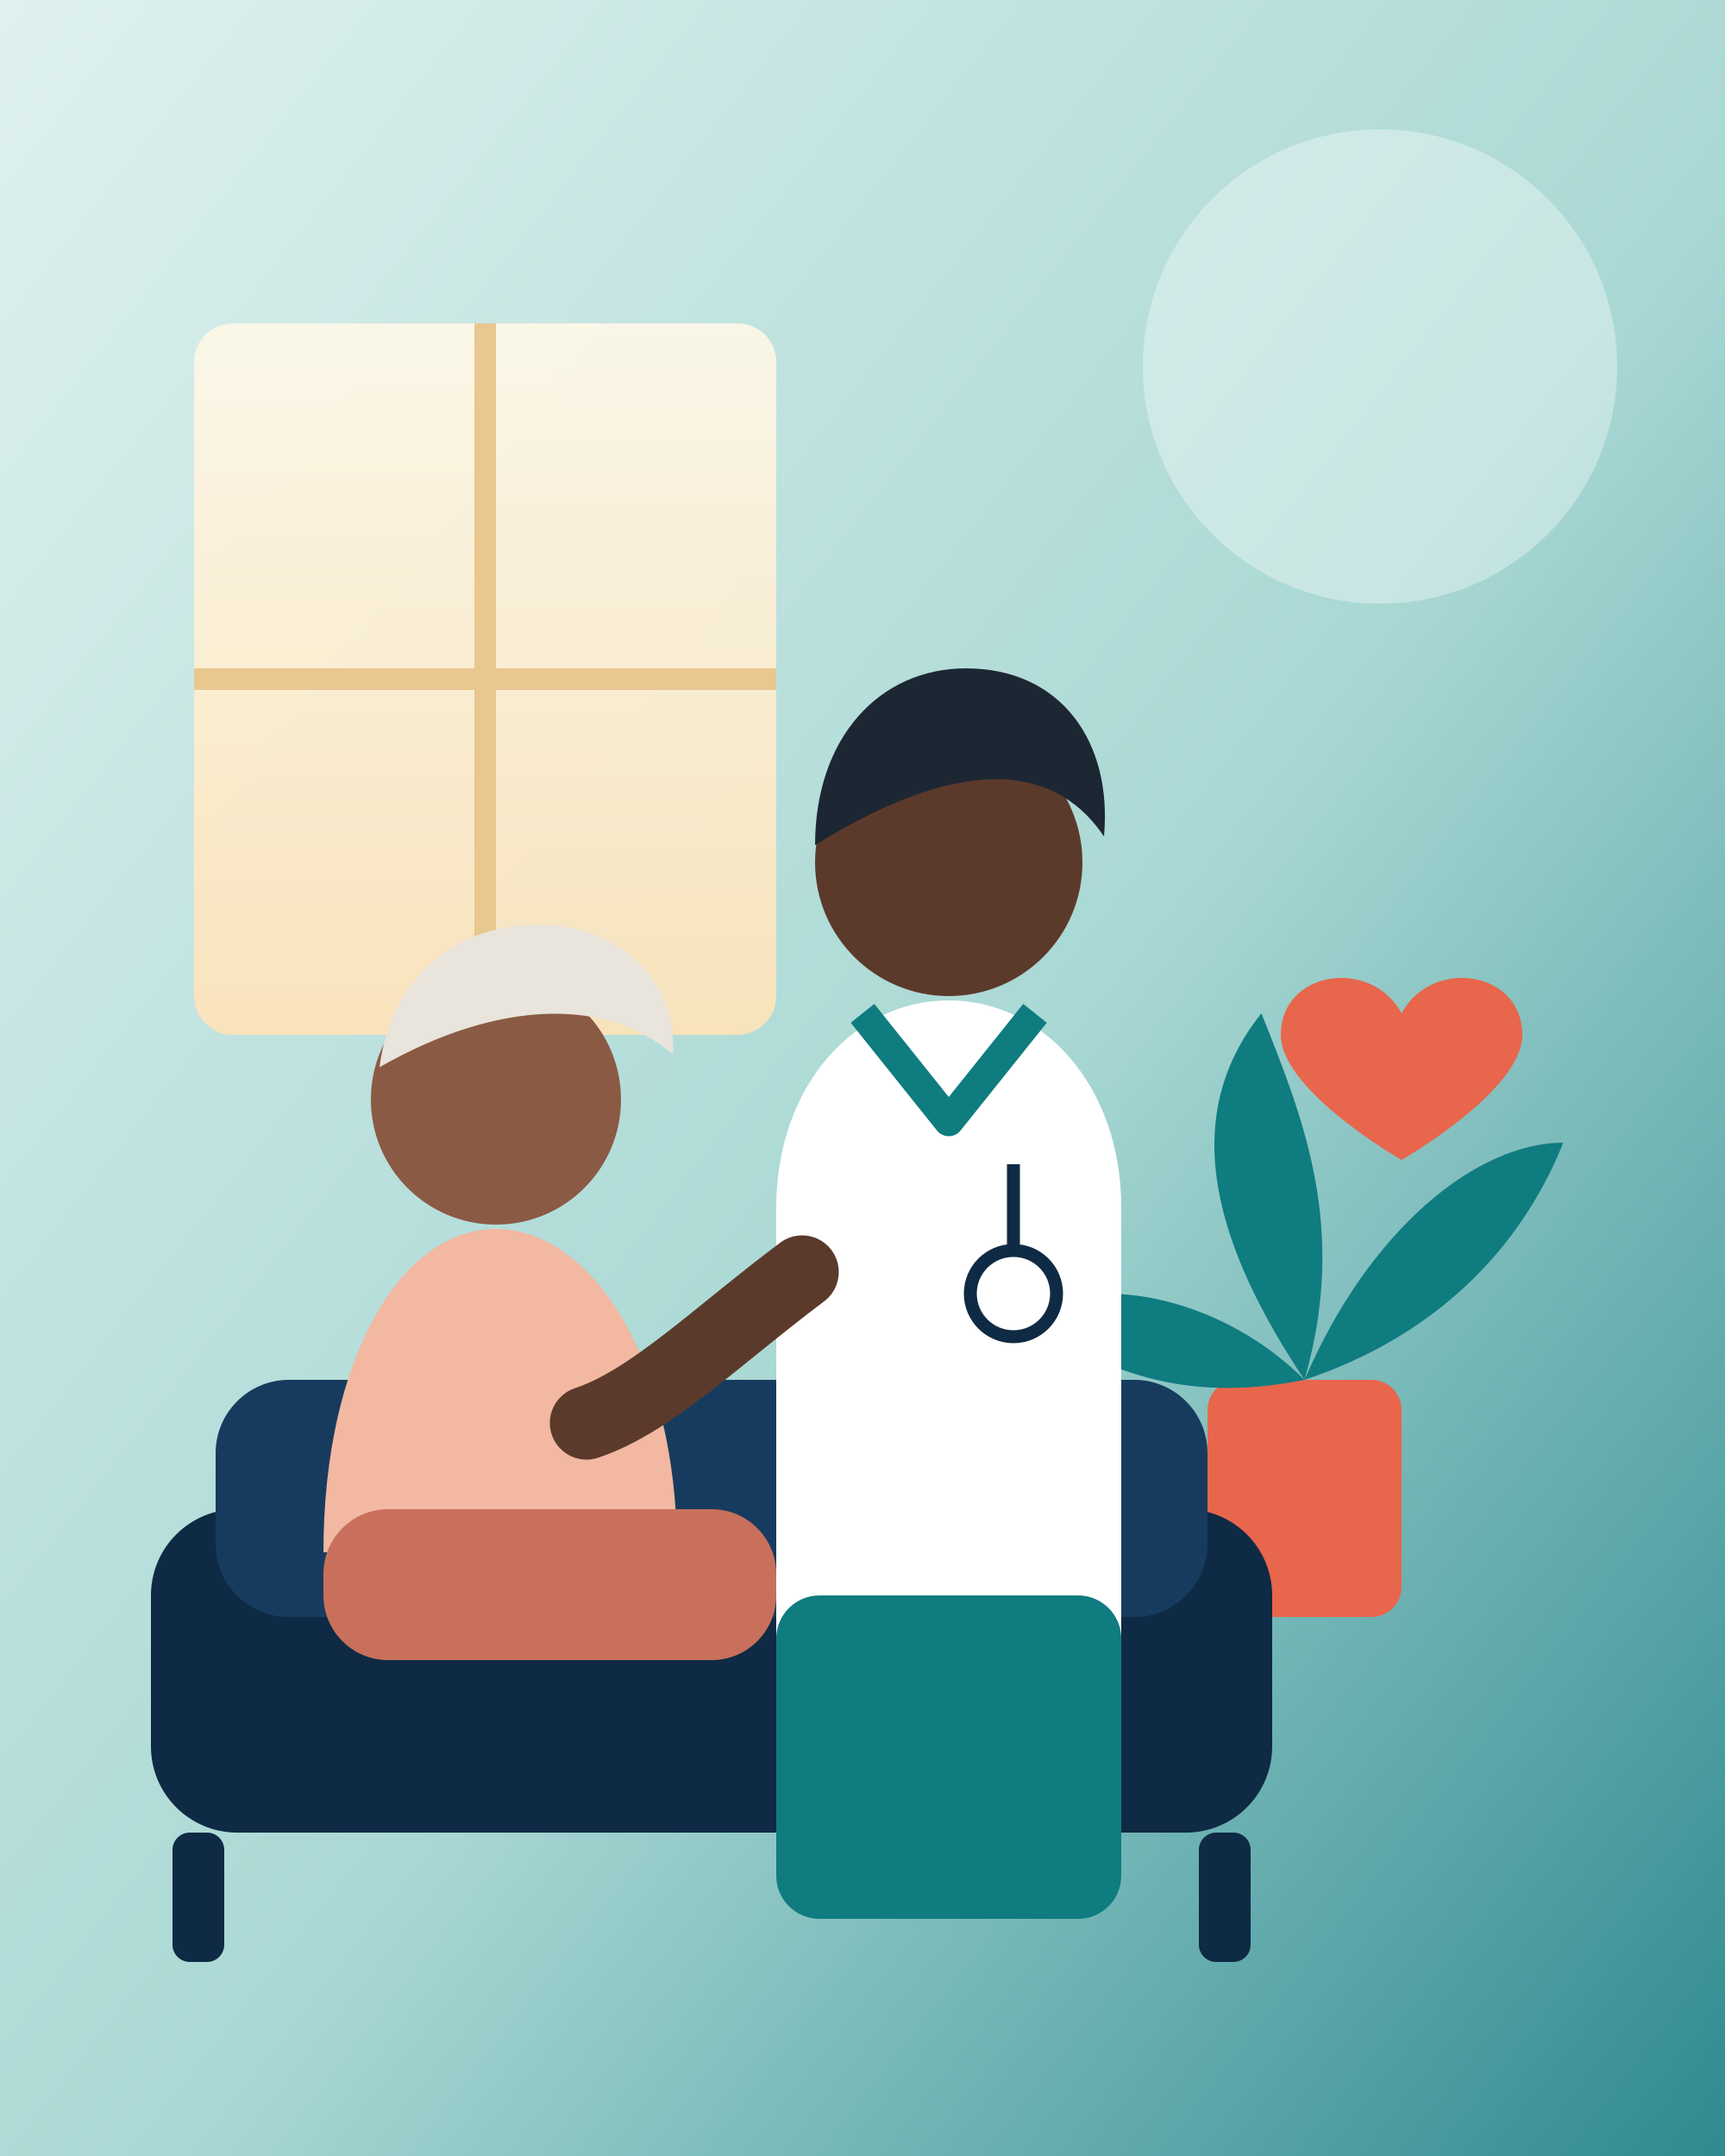
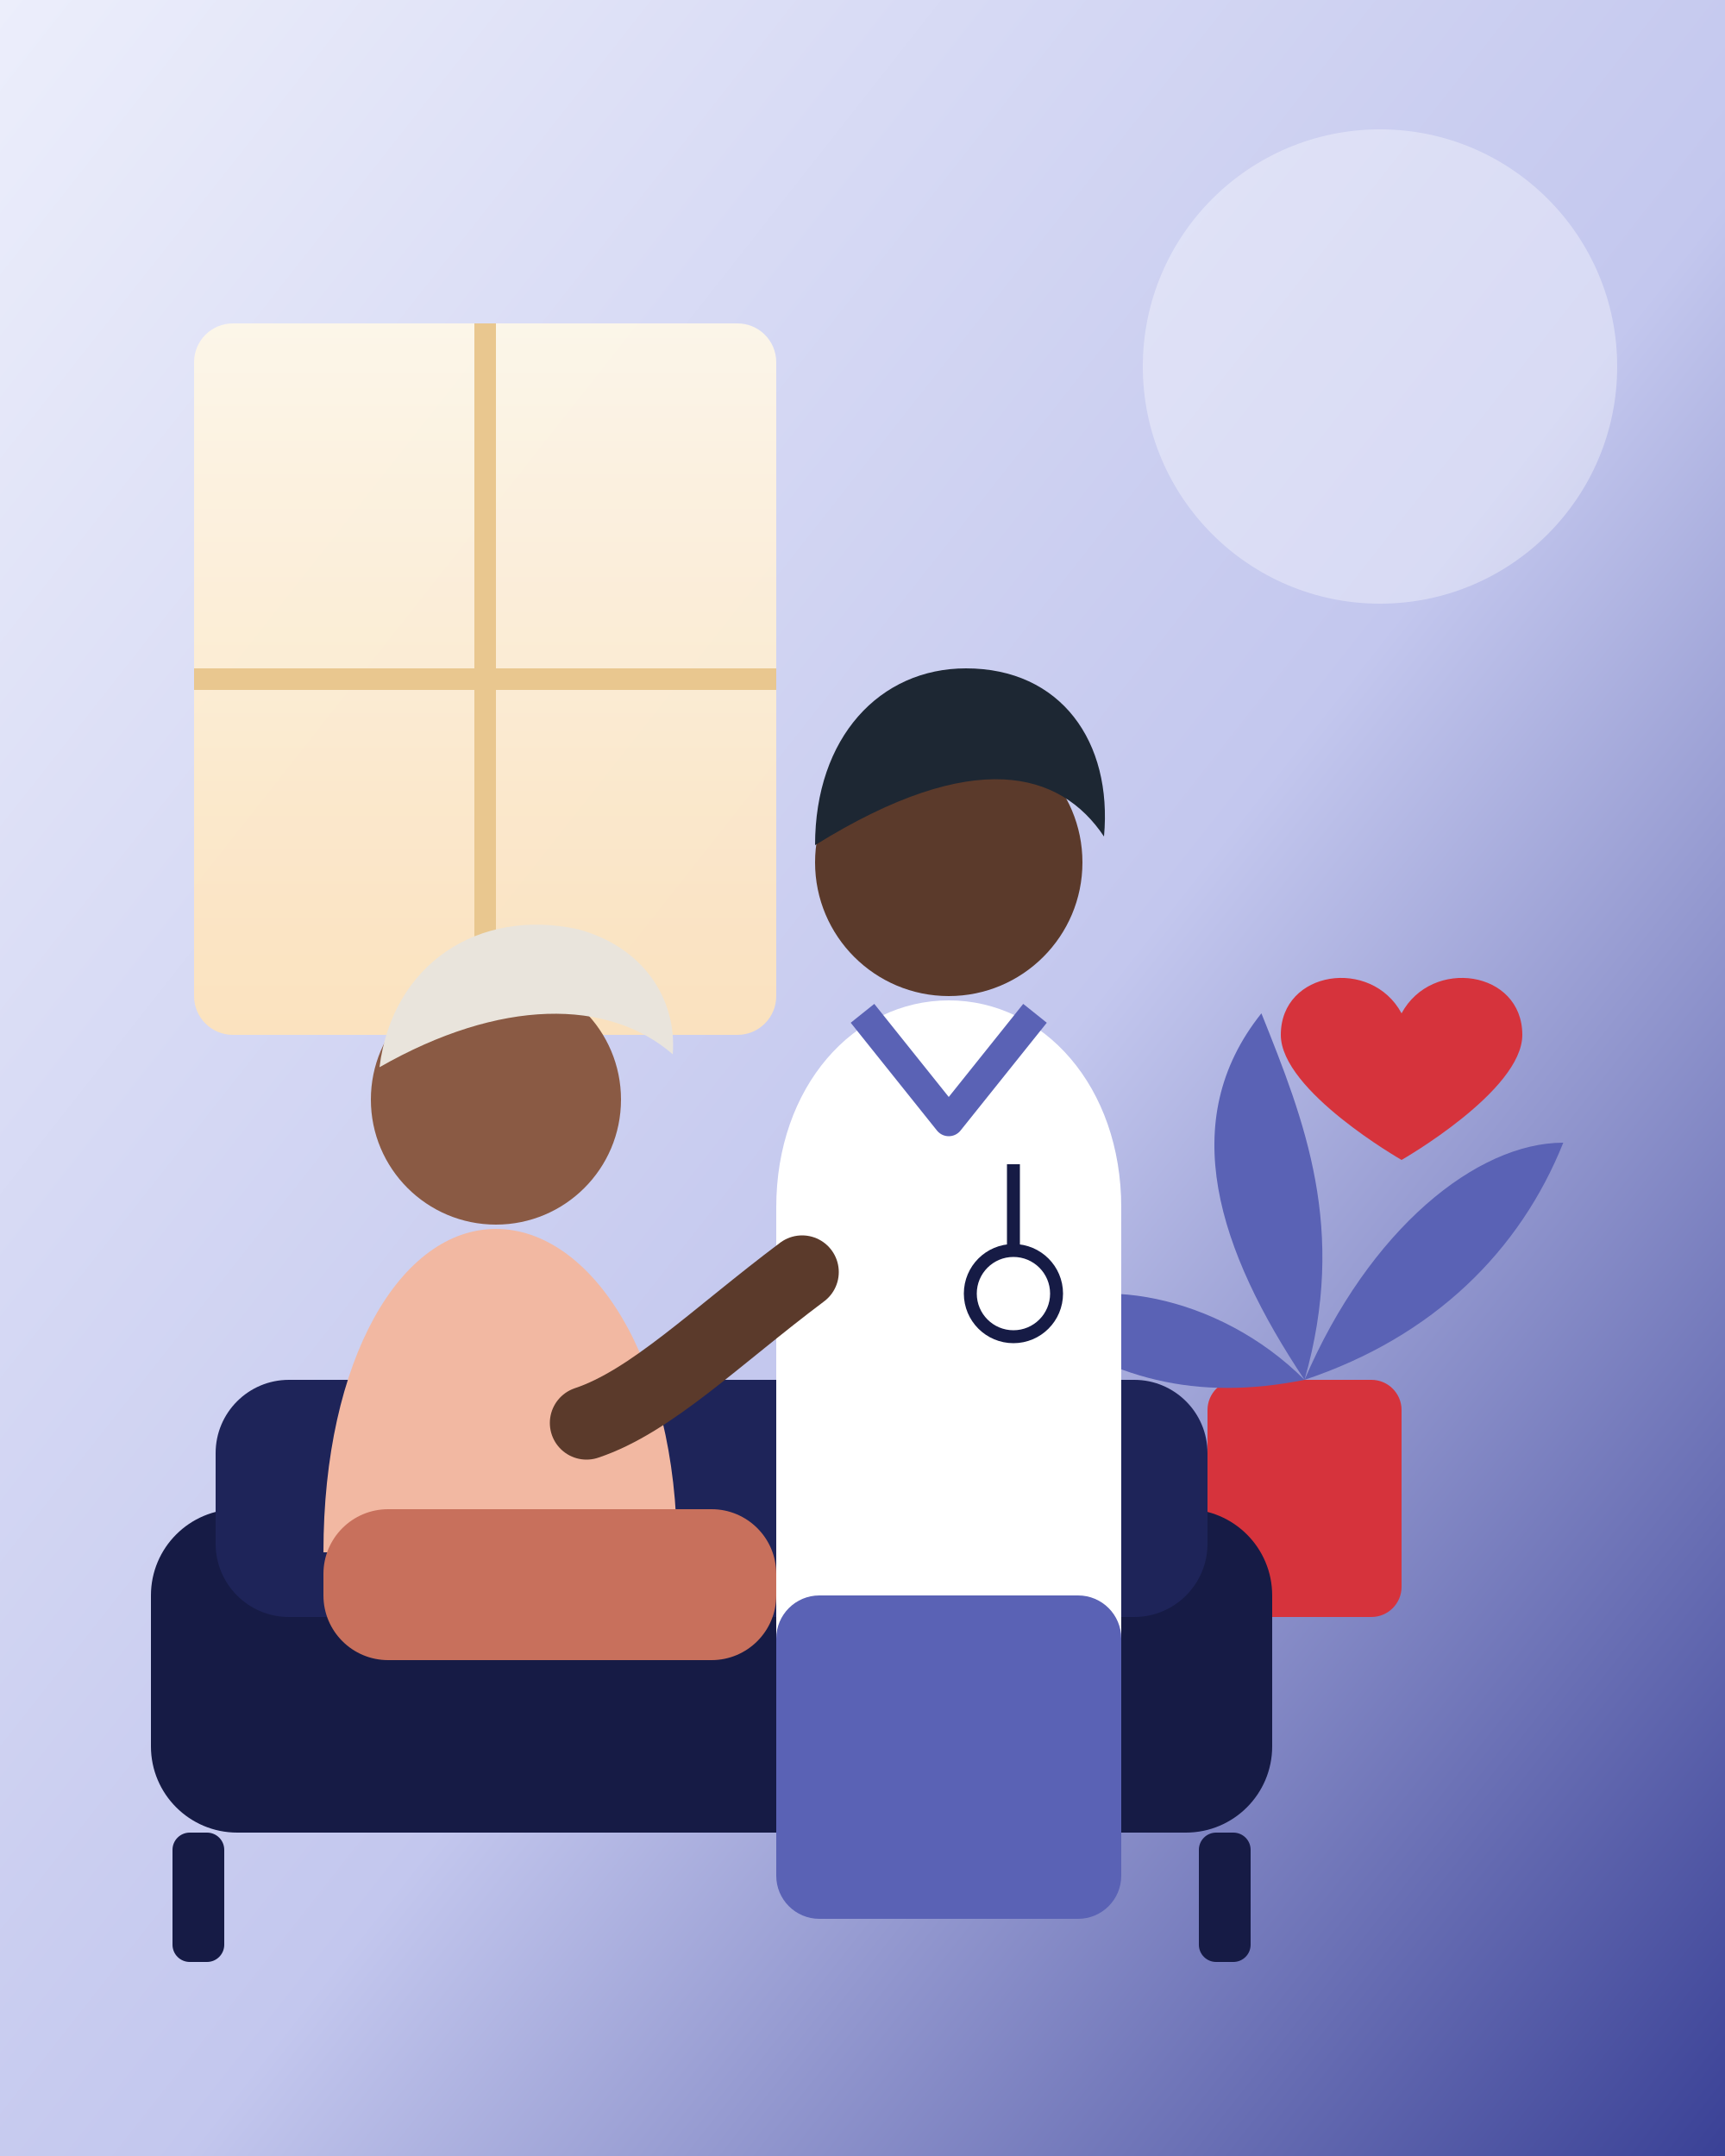
<svg xmlns="http://www.w3.org/2000/svg" viewBox="0 0 800 1000" role="img" aria-label="Illustration of a caregiver supporting a patient at home">
  <defs>
    <linearGradient id="bg" x1="0" y1="0" x2="1" y2="1">
-       <stop offset="0" stop-color="#dff1ef" />
-       <stop offset=".55" stop-color="#a9d8d4" />
-       <stop offset="1" stop-color="#2f8a90" />
+       <stop offset="0" stop-color="#eceefb" />
+       <stop offset=".55" stop-color="#c3c7ee" />
+       <stop offset="1" stop-color="#3a4196" />
    </linearGradient>
    <linearGradient id="win" x1="0" y1="0" x2="0" y2="1">
      <stop offset="0" stop-color="#fff8e8" />
      <stop offset="1" stop-color="#ffe3b8" />
    </linearGradient>
  </defs>
  <rect width="800" height="1000" fill="url(#bg)" />
  <circle cx="640" cy="170" r="110" fill="#fff" opacity=".35" />
  <rect x="90" y="150" width="270" height="330" rx="18" fill="url(#win)" opacity=".9" />
  <path d="M225 150v330M90 315h270" stroke="#e9c78f" stroke-width="10" />
-   <rect x="560" y="640" width="90" height="110" rx="14" fill="#e8664c" />
-   <path d="M605 640c-40-60-60-120-20-170 20 50 40 100 20 170zM605 640c30-70 80-110 120-110-20 50-60 90-120 110zM605 640c-40-40-100-50-130-30 40 30 80 40 130 30z" fill="#0f7c80" />
-   <rect x="70" y="700" width="520" height="150" rx="40" fill="#0f2a44" />
-   <rect x="100" y="640" width="460" height="110" rx="34" fill="#173b5e" />
-   <rect x="80" y="850" width="24" height="60" rx="8" fill="#0f2a44" />
-   <rect x="556" y="850" width="24" height="60" rx="8" fill="#0f2a44" />
+   <rect x="560" y="640" width="90" height="110" rx="14" fill="#d6333c" />
+   <path d="M605 640c-40-60-60-120-20-170 20 50 40 100 20 170zM605 640c30-70 80-110 120-110-20 50-60 90-120 110zM605 640c-40-40-100-50-130-30 40 30 80 40 130 30z" fill="#5a62b5" />
+   <rect x="70" y="700" width="520" height="150" rx="40" fill="#161b45" />
+   <rect x="100" y="640" width="460" height="110" rx="34" fill="#1e2459" />
+   <rect x="80" y="850" width="24" height="60" rx="8" fill="#161b45" />
+   <rect x="556" y="850" width="24" height="60" rx="8" fill="#161b45" />
  <circle cx="230" cy="510" r="58" fill="#8a5a44" />
  <path d="M176 495c6-48 46-74 92-64 30 8 46 32 44 58-30-26-80-26-136 6z" fill="#e9e4dc" />
  <path d="M150 720c0-90 36-150 80-150s84 60 84 150z" fill="#f2b8a2" />
  <rect x="150" y="700" width="210" height="70" rx="30" fill="#c8705c" />
  <circle cx="440" cy="400" r="62" fill="#5b3a2b" />
  <path d="M378 392c0-50 30-82 70-82 44 0 68 34 64 78-20-30-60-42-134 4z" fill="#1d2733" />
  <path d="M360 760V560c0-56 36-96 80-96s80 40 80 96v200z" fill="#ffffff" />
-   <path d="M400 470l40 50 40-50" fill="none" stroke="#0f7c80" stroke-width="14" stroke-linejoin="round" />
-   <rect x="360" y="740" width="160" height="150" rx="20" fill="#0f7c80" />
+   <path d="M400 470l40 50 40-50" fill="none" stroke="#5a62b5" stroke-width="14" stroke-linejoin="round" />
+   <rect x="360" y="740" width="160" height="150" rx="20" fill="#5a62b5" />
  <path d="M372 590c-40 30-70 60-100 70" stroke="#5b3a2b" stroke-width="34" stroke-linecap="round" fill="none" />
-   <circle cx="470" cy="600" r="20" fill="none" stroke="#0f2a44" stroke-width="6" />
-   <path d="M470 580v-40" stroke="#0f2a44" stroke-width="6" />
-   <path d="M650 470c-14-26-56-20-56 10 0 26 56 58 56 58s56-32 56-58c0-30-42-36-56-10z" fill="#e8664c" />
+   <circle cx="470" cy="600" r="20" fill="none" stroke="#161b45" stroke-width="6" />
+   <path d="M470 580v-40" stroke="#161b45" stroke-width="6" />
+   <path d="M650 470c-14-26-56-20-56 10 0 26 56 58 56 58s56-32 56-58c0-30-42-36-56-10z" fill="#d6333c" />
</svg>
